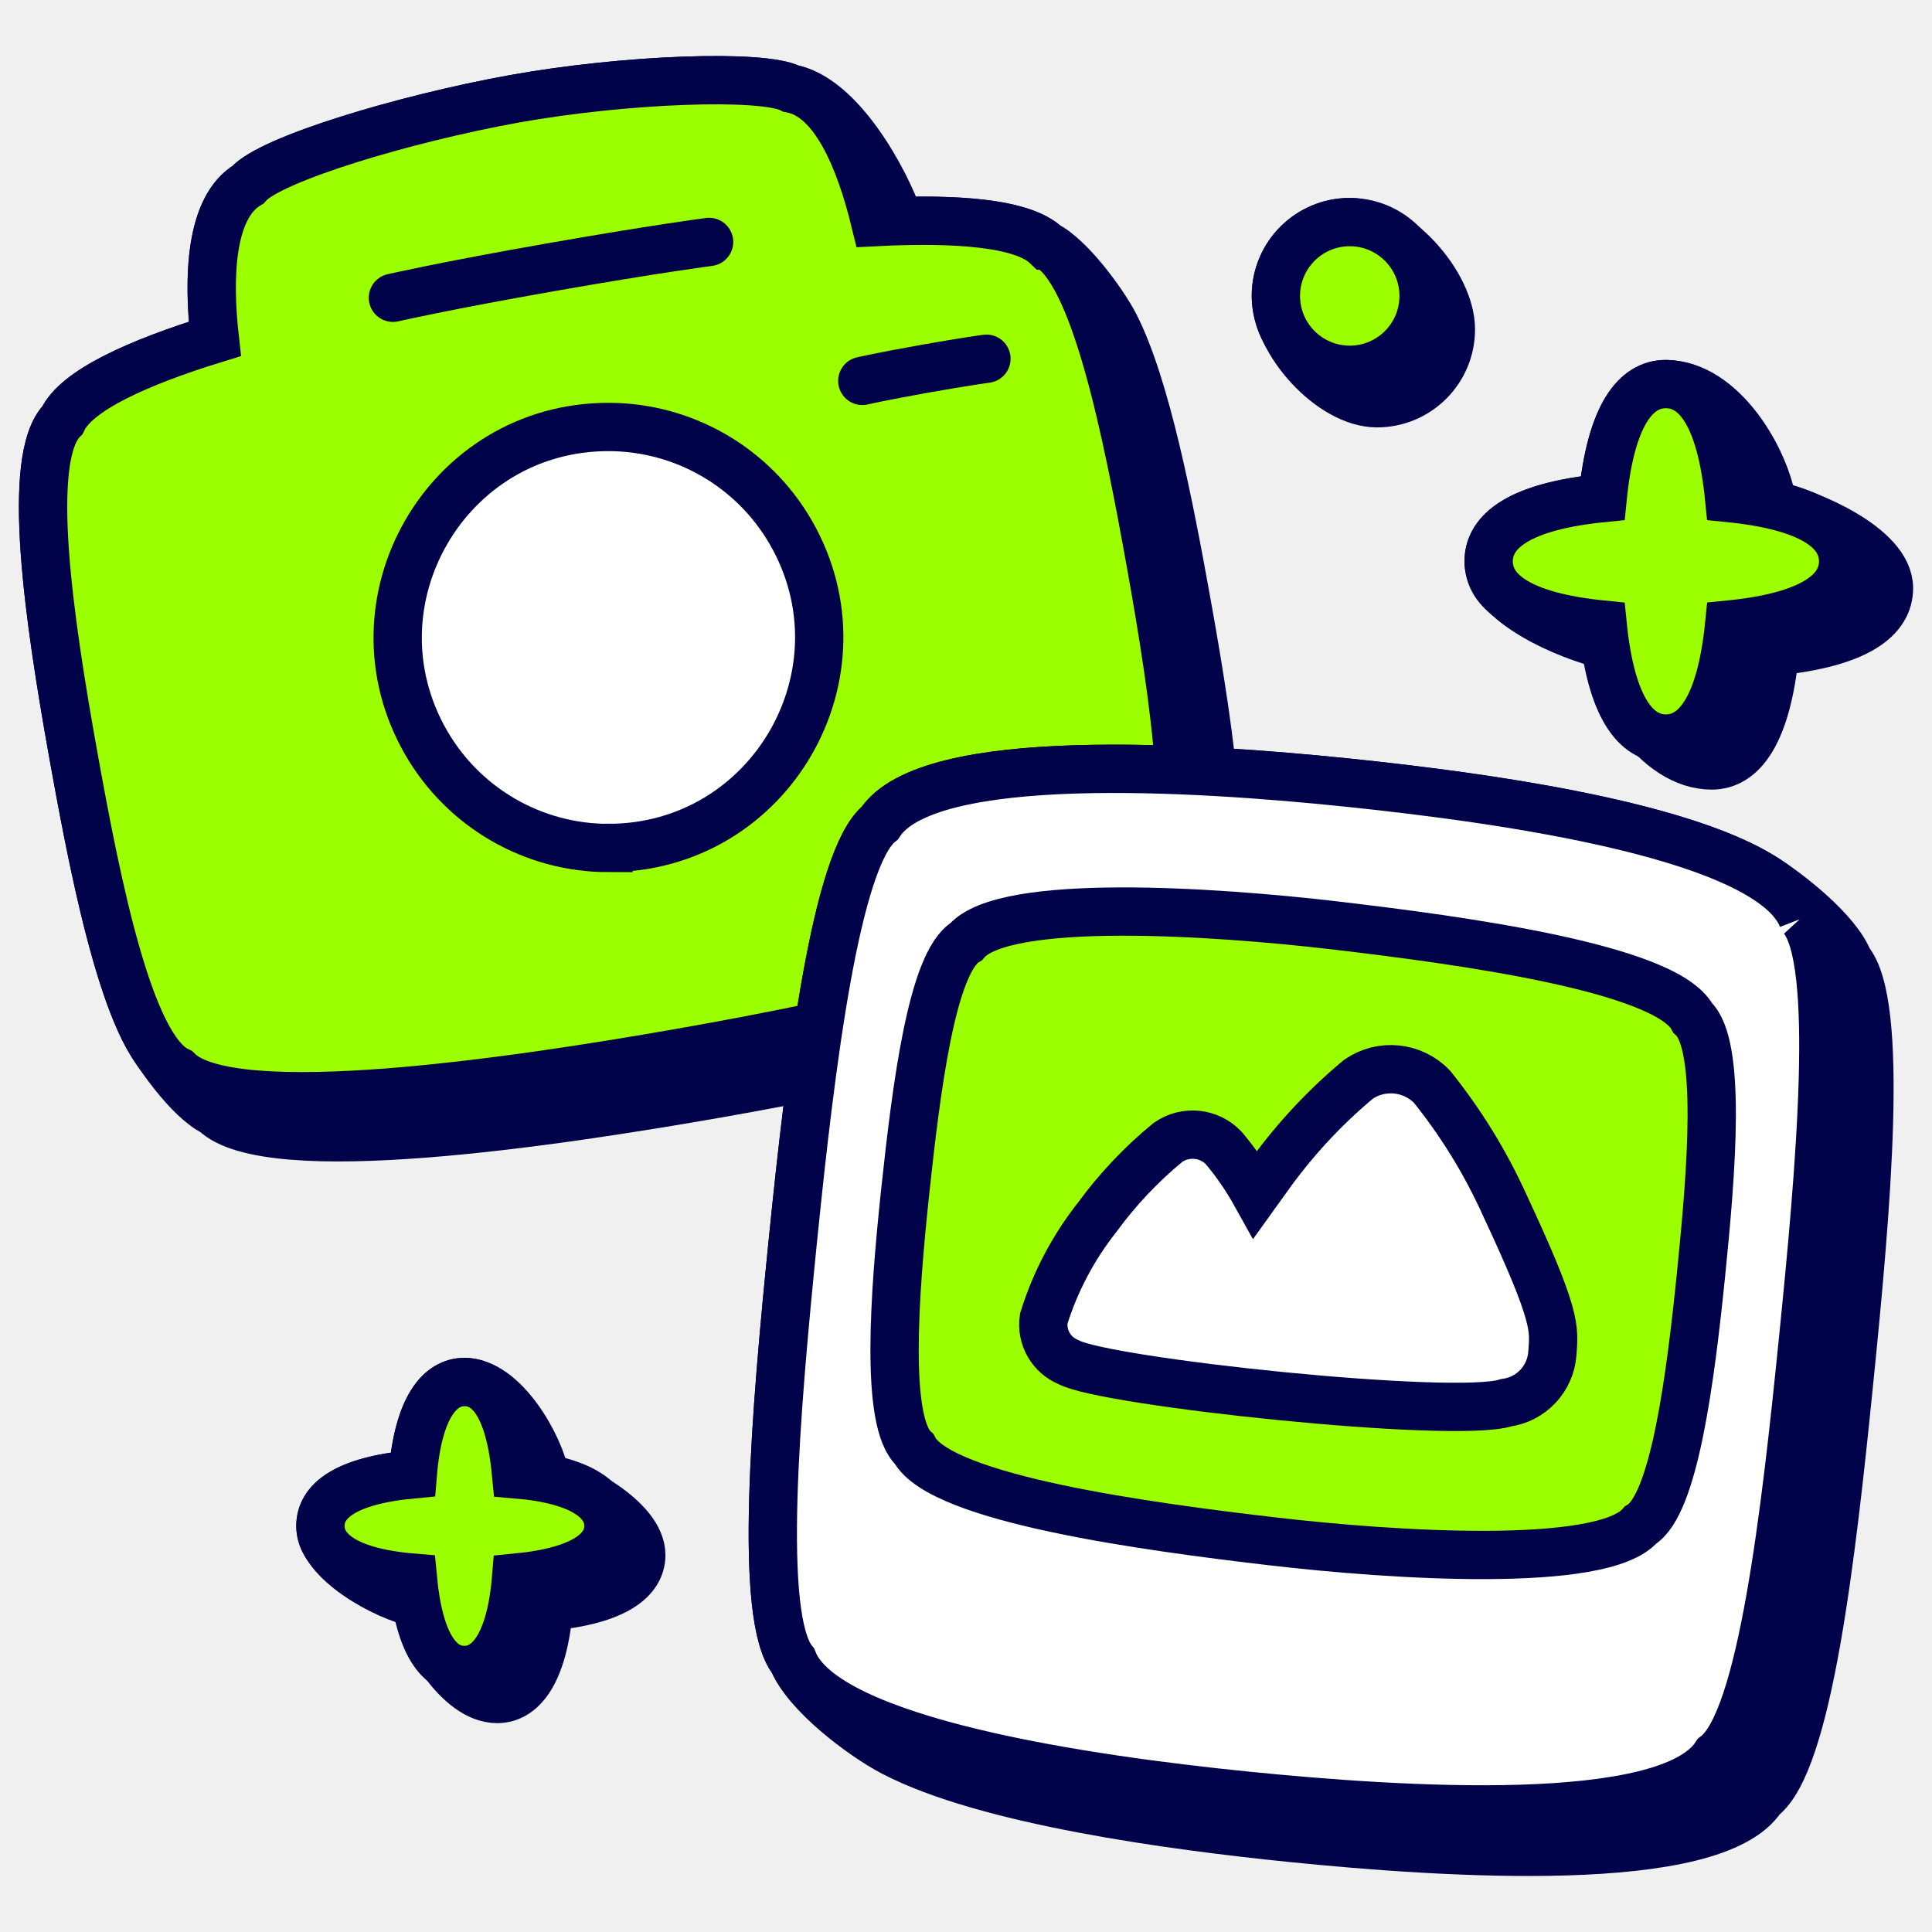
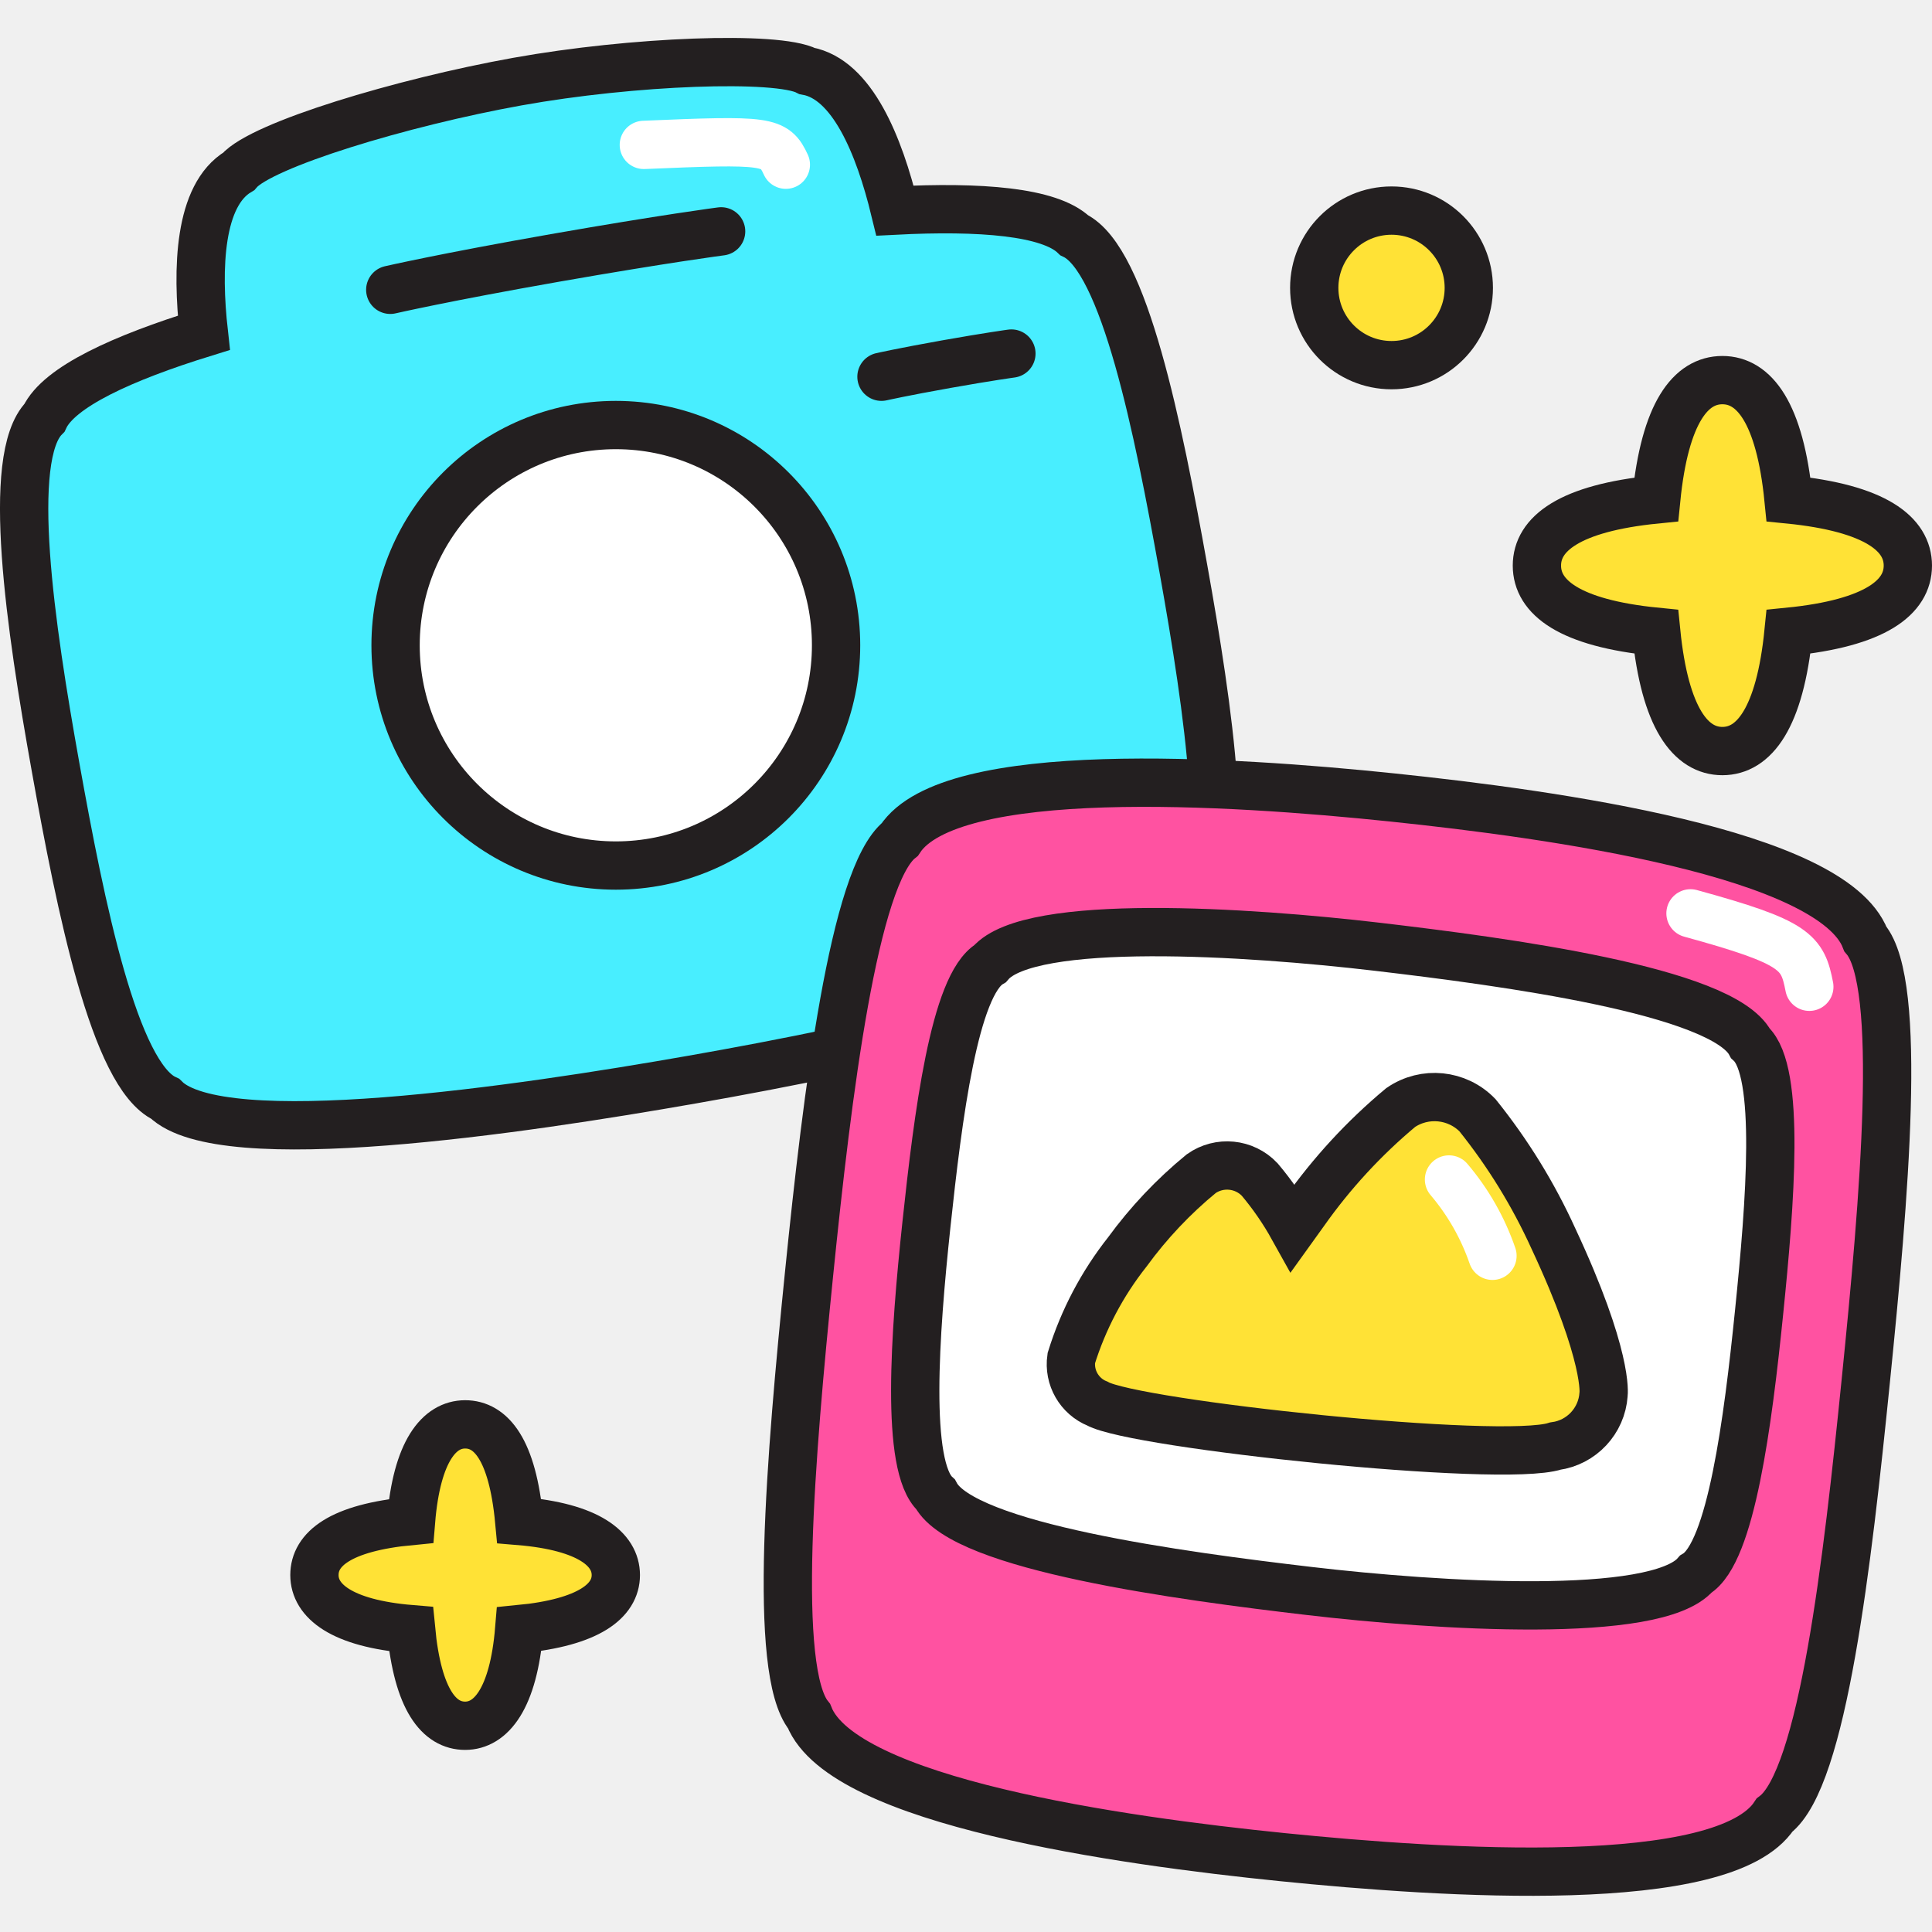
<svg xmlns="http://www.w3.org/2000/svg" width="40" height="40" viewBox="0 0 40 40">
-   <g fill="none" stroke="#00034a" stroke-miterlimit="10" stroke-width="1">
-     <path fill="#00034a" d="M8.615 33.183c.118.67.866 1.993 1.68 1.993c.506 0 .956-.526 1.07-1.912c1.386-.133 1.912-.563 1.912-1.07c0-.744-1.37-1.47-1.98-1.589c-.118-.672-.864-1.993-1.68-1.993c-.507 0-.957.517-1.071 1.912c-1.414.133-1.912.563-1.912 1.07c0 .744 1.37 1.47 1.98 1.589Zm19.33-28.585a1.53 1.53 0 0 0-1.53 1.529c0 .945 1.141 2.222 2.094 2.222a1.53 1.53 0 0 0 1.53-1.529c0-.944-1.141-2.222-2.094-2.222Zm5.288 8.75c.142.955 1.05 2.5 2.206 2.5c.621 0 1.137-.64 1.31-2.36c1.729-.174 2.36-.69 2.36-1.31c0-.868-1.686-1.56-2.411-1.726c-.142-.957-1.051-2.5-2.208-2.5c-.62 0-1.137.63-1.309 2.36c-1.73.173-2.36.688-2.36 1.31c0 .867 1.686 1.56 2.412 1.725Z" />
-     <path fill="#9bff00" d="M38.16 11.622c0-.621-.63-1.137-2.36-1.31c-.173-1.73-.688-2.36-1.31-2.36c-.62 0-1.137.63-1.309 2.36c-1.73.173-2.36.688-2.36 1.31c0 .621.63 1.137 2.36 1.31c.172 1.72.688 2.359 1.31 2.359c.62 0 1.136-.64 1.31-2.36c1.728-.172 2.359-.688 2.359-1.31ZM12.597 31.594c0-.507-.525-.955-1.91-1.07c-.135-1.424-.564-1.91-1.07-1.91s-.957.515-1.071 1.91c-1.414.133-1.912.563-1.912 1.07s.526.955 1.912 1.07c.133 1.414.564 1.912 1.07 1.912s.956-.526 1.07-1.912c1.385-.133 1.911-.563 1.911-1.07Z" />
-     <path fill="#00034a" d="M18.624 4.577c1.45-.04 2.604.088 3.042.508c.476.229 1.178 1.178 1.419 1.652c.64 1.26 1.117 3.692 1.493 5.793c.498 2.772.995 6.126.22 6.91c-.697 1.394-6.498 2.598-9.929 3.2s-9.327 1.482-10.435.383c-.506-.236-1.232-1.245-1.473-1.743c-.62-1.276-1.082-3.626-1.448-5.673c-.497-2.772-.995-6.126-.22-6.91c.285-.611 1.547-1.185 3.153-1.681c-.144-1.28-.096-2.723.688-3.192c.45-.526 3.23-1.366 5.514-1.777c2.284-.412 5.141-.516 5.734-.21c1.012.185 1.948 1.88 2.241 2.74z" />
-     <path fill="#9bff00" d="M21.666 5.085c-.487-.468-1.864-.573-3.545-.487c-.316-1.3-.851-2.599-1.74-2.762c-.592-.305-3.449-.2-5.734.21c-2.282.413-5.062 1.252-5.512 1.778c-.784.469-.832 1.911-.687 3.192c-1.607.496-2.867 1.07-3.154 1.682c-.775.783-.277 4.137.22 6.909c.497 2.77 1.165 6.097 2.169 6.565c1.108 1.1 7.005.22 10.435-.383c3.43-.602 9.23-1.806 9.929-3.201c.774-.783.277-4.138-.22-6.908c-.497-2.772-1.166-6.118-2.16-6.595z" />
-     <path stroke-linecap="round" d="M8.135 6.165s1.08-.248 3.258-.63c2.18-.383 3.288-.526 3.288-.526m3.172 2.877s.42-.096 1.28-.249s1.29-.21 1.29-.21" />
-     <path fill="#fff" d="M12.597 17.556c3.355 0 5.451-3.631 3.774-6.536a4.36 4.36 0 0 0-3.774-2.18c-3.354 0-5.45 3.632-3.774 6.537a4.36 4.36 0 0 0 3.774 2.18Z" />
-     <path fill="#00034a" d="M36.477 18.142c-1.81-1.107-5.918-1.662-8.523-1.934c-3.21-.334-8.744-.687-9.738.833c-.908.726-1.433 5.007-1.796 8.6c-.364 3.594-.727 7.845 0 8.744c.27.682 1.432 1.56 2.071 1.893c1.925 1.004 5.766 1.523 8.248 1.775c3.211.325 8.744.687 9.739-.832c.955-.726 1.443-5.007 1.805-8.6c.364-3.594.737-7.845-.01-8.734c-.232-.602-1.24-1.405-1.796-1.745Z" />
-     <path fill="#fff" d="M37.32 19.01c-.66-1.702-6.155-2.466-9.366-2.801s-8.744-.687-9.738.832c-.908.726-1.433 5.007-1.796 8.6c-.364 3.594-.727 7.845 0 8.744c.668 1.691 6.154 2.465 9.365 2.79c3.21.324 8.744.687 9.737-.832c.957-.726 1.444-5.007 1.807-8.6s.736-7.845-.01-8.734Z" />
-     <path fill="#9bff00" d="M35.045 21.073c-.555-1.042-4.874-1.615-7.396-1.912c-2.524-.296-6.862-.583-7.645.334c-.707.421-1.032 3.02-1.262 5.17s-.42 4.779.182 5.333c.554 1.042 4.874 1.616 7.396 1.911c2.524.297 6.861.574 7.645-.334c.697-.42 1.032-3.02 1.252-5.179s.43-4.769-.172-5.323Z" />
-     <path fill="#fff" d="M31.146 24.934a11.4 11.4 0 0 0-1.5-2.437a1.185 1.185 0 0 0-1.52-.153a10.8 10.8 0 0 0-1.911 2.074l-.22.306q-.284-.511-.659-.956a.89.89 0 0 0-1.156-.115a8.5 8.5 0 0 0-1.463 1.548a6.5 6.5 0 0 0-1.108 2.102a.84.84 0 0 0 .515.899c.737.411 7.99 1.185 9.06.84a1.11 1.11 0 0 0 .956-1.021c.037-.523.105-.736-.994-3.087Z" />
-     <path fill="#9bff00" d="M27.945 7.656a1.529 1.529 0 1 0 0-3.058a1.529 1.529 0 0 0 0 3.058Z" />
+   <g fill="none" stroke-miterlimit="10">
+     <path fill="#ffe236" stroke="#231f20" d="M39.5 11.71c0-.65-.66-1.19-2.47-1.37c-.18-1.81-.72-2.47-1.37-2.47s-1.19.66-1.37 2.47c-1.81.18-2.47.72-2.47 1.37s.66 1.19 2.47 1.37c.18 1.8.72 2.47 1.37 2.47s1.19-.67 1.37-2.47c1.81-.18 2.47-.72 2.47-1.37Zm-26.75 20.9c0-.53-.55-1-2-1.12c-.14-1.49-.59-2-1.12-2s-1 .54-1.12 2c-1.48.14-2 .59-2 1.12s.55 1 2 1.12c.14 1.48.59 2 1.12 2s1-.55 1.12-2c1.45-.14 2-.59 2-1.12Z" stroke-width="1" />
+     <path fill="#48eeff" stroke="#231f20" d="M22.24 4.87c-.51-.49-1.95-.6-3.71-.51c-.33-1.36-.89-2.72-1.82-2.89c-.62-.32-3.61-.21-6 .22S5.41 3 4.94 3.55c-.82.49-.87 2-.72 3.34c-1.68.52-3 1.12-3.3 1.76c-.81.82-.29 4.33.23 7.23s1.22 6.38 2.27 6.87c1.16 1.15 7.33.23 10.92-.4S24 20.46 24.73 19c.81-.82.29-4.33-.23-7.23s-1.22-6.4-2.26-6.9Z" stroke-width="1" />
+     <path stroke="#231f20" stroke-linecap="round" d="M8.08 6s1.13-.26 3.41-.66s3.44-.55 3.44-.55m3.32 3.01s.44-.1 1.34-.26s1.35-.22 1.35-.22" stroke-width="1" />
+     <path fill="#fff" stroke="#231f20" d="M8.19 13.36a4.56 4.56 0 1 0 9.12 0a4.56 4.56 0 0 0-9.12 0Z" stroke-width="1" />
+     <path stroke="#fff" stroke-linecap="round" d="M13.33 3c2.57-.11 2.71-.09 2.94.41" stroke-width="1" />
+     <path fill="#ff52a1" stroke="#231f20" d="M38.62 19.44c-.69-1.78-6.44-2.58-9.8-2.93s-9.15-.72-10.19.87c-.95.76-1.5 5.24-1.88 9s-.76 8.21 0 9.15c.7 1.77 6.44 2.58 9.8 2.92s9.15.72 10.19-.87c1-.76 1.51-5.24 1.89-9s.77-8.21-.01-9.14Z" stroke-width="1" />
+     <path fill="#fff" stroke="#231f20" d="M36.24 21.6c-.58-1.09-5.1-1.69-7.74-2s-7.18-.61-8 .35c-.74.44-1.08 3.16-1.32 5.41s-.44 5 .19 5.58c.58 1.09 5.1 1.69 7.74 2s7.18.6 8-.35c.73-.44 1.08-3.16 1.31-5.42s.45-4.99-.18-5.57Z" stroke-width="1" />
+     <path fill="#ffe236" stroke="#231f20" d="M32.16 25.64a12 12 0 0 0-1.57-2.55a1.24 1.24 0 0 0-1.59-.16a11.3 11.3 0 0 0-2 2.17l-.23.32a6.3 6.3 0 0 0-.69-1a.93.93 0 0 0-1.21-.12a8.8 8.8 0 0 0-1.53 1.62a6.8 6.8 0 0 0-1.16 2.2a.88.88 0 0 0 .54.94c.77.43 8.36 1.24 9.48.88a1.16 1.16 0 0 0 1-1.07s.11-.77-1.04-3.23Z" stroke-width="1" />
+     <path stroke="#fff" stroke-linecap="round" d="M35 18.91c2.19.6 2.32.8 2.46 1.52M30 24.42c.396.466.701 1.002.9 1.58" stroke-width="1" />
+     <path fill="#ffe236" stroke="#231f20" d="M27.21 5.96a1.6 1.6 0 1 0 3.2 0a1.6 1.6 0 0 0-3.2 0Z" stroke-width="1" />
  </g>
</svg>
